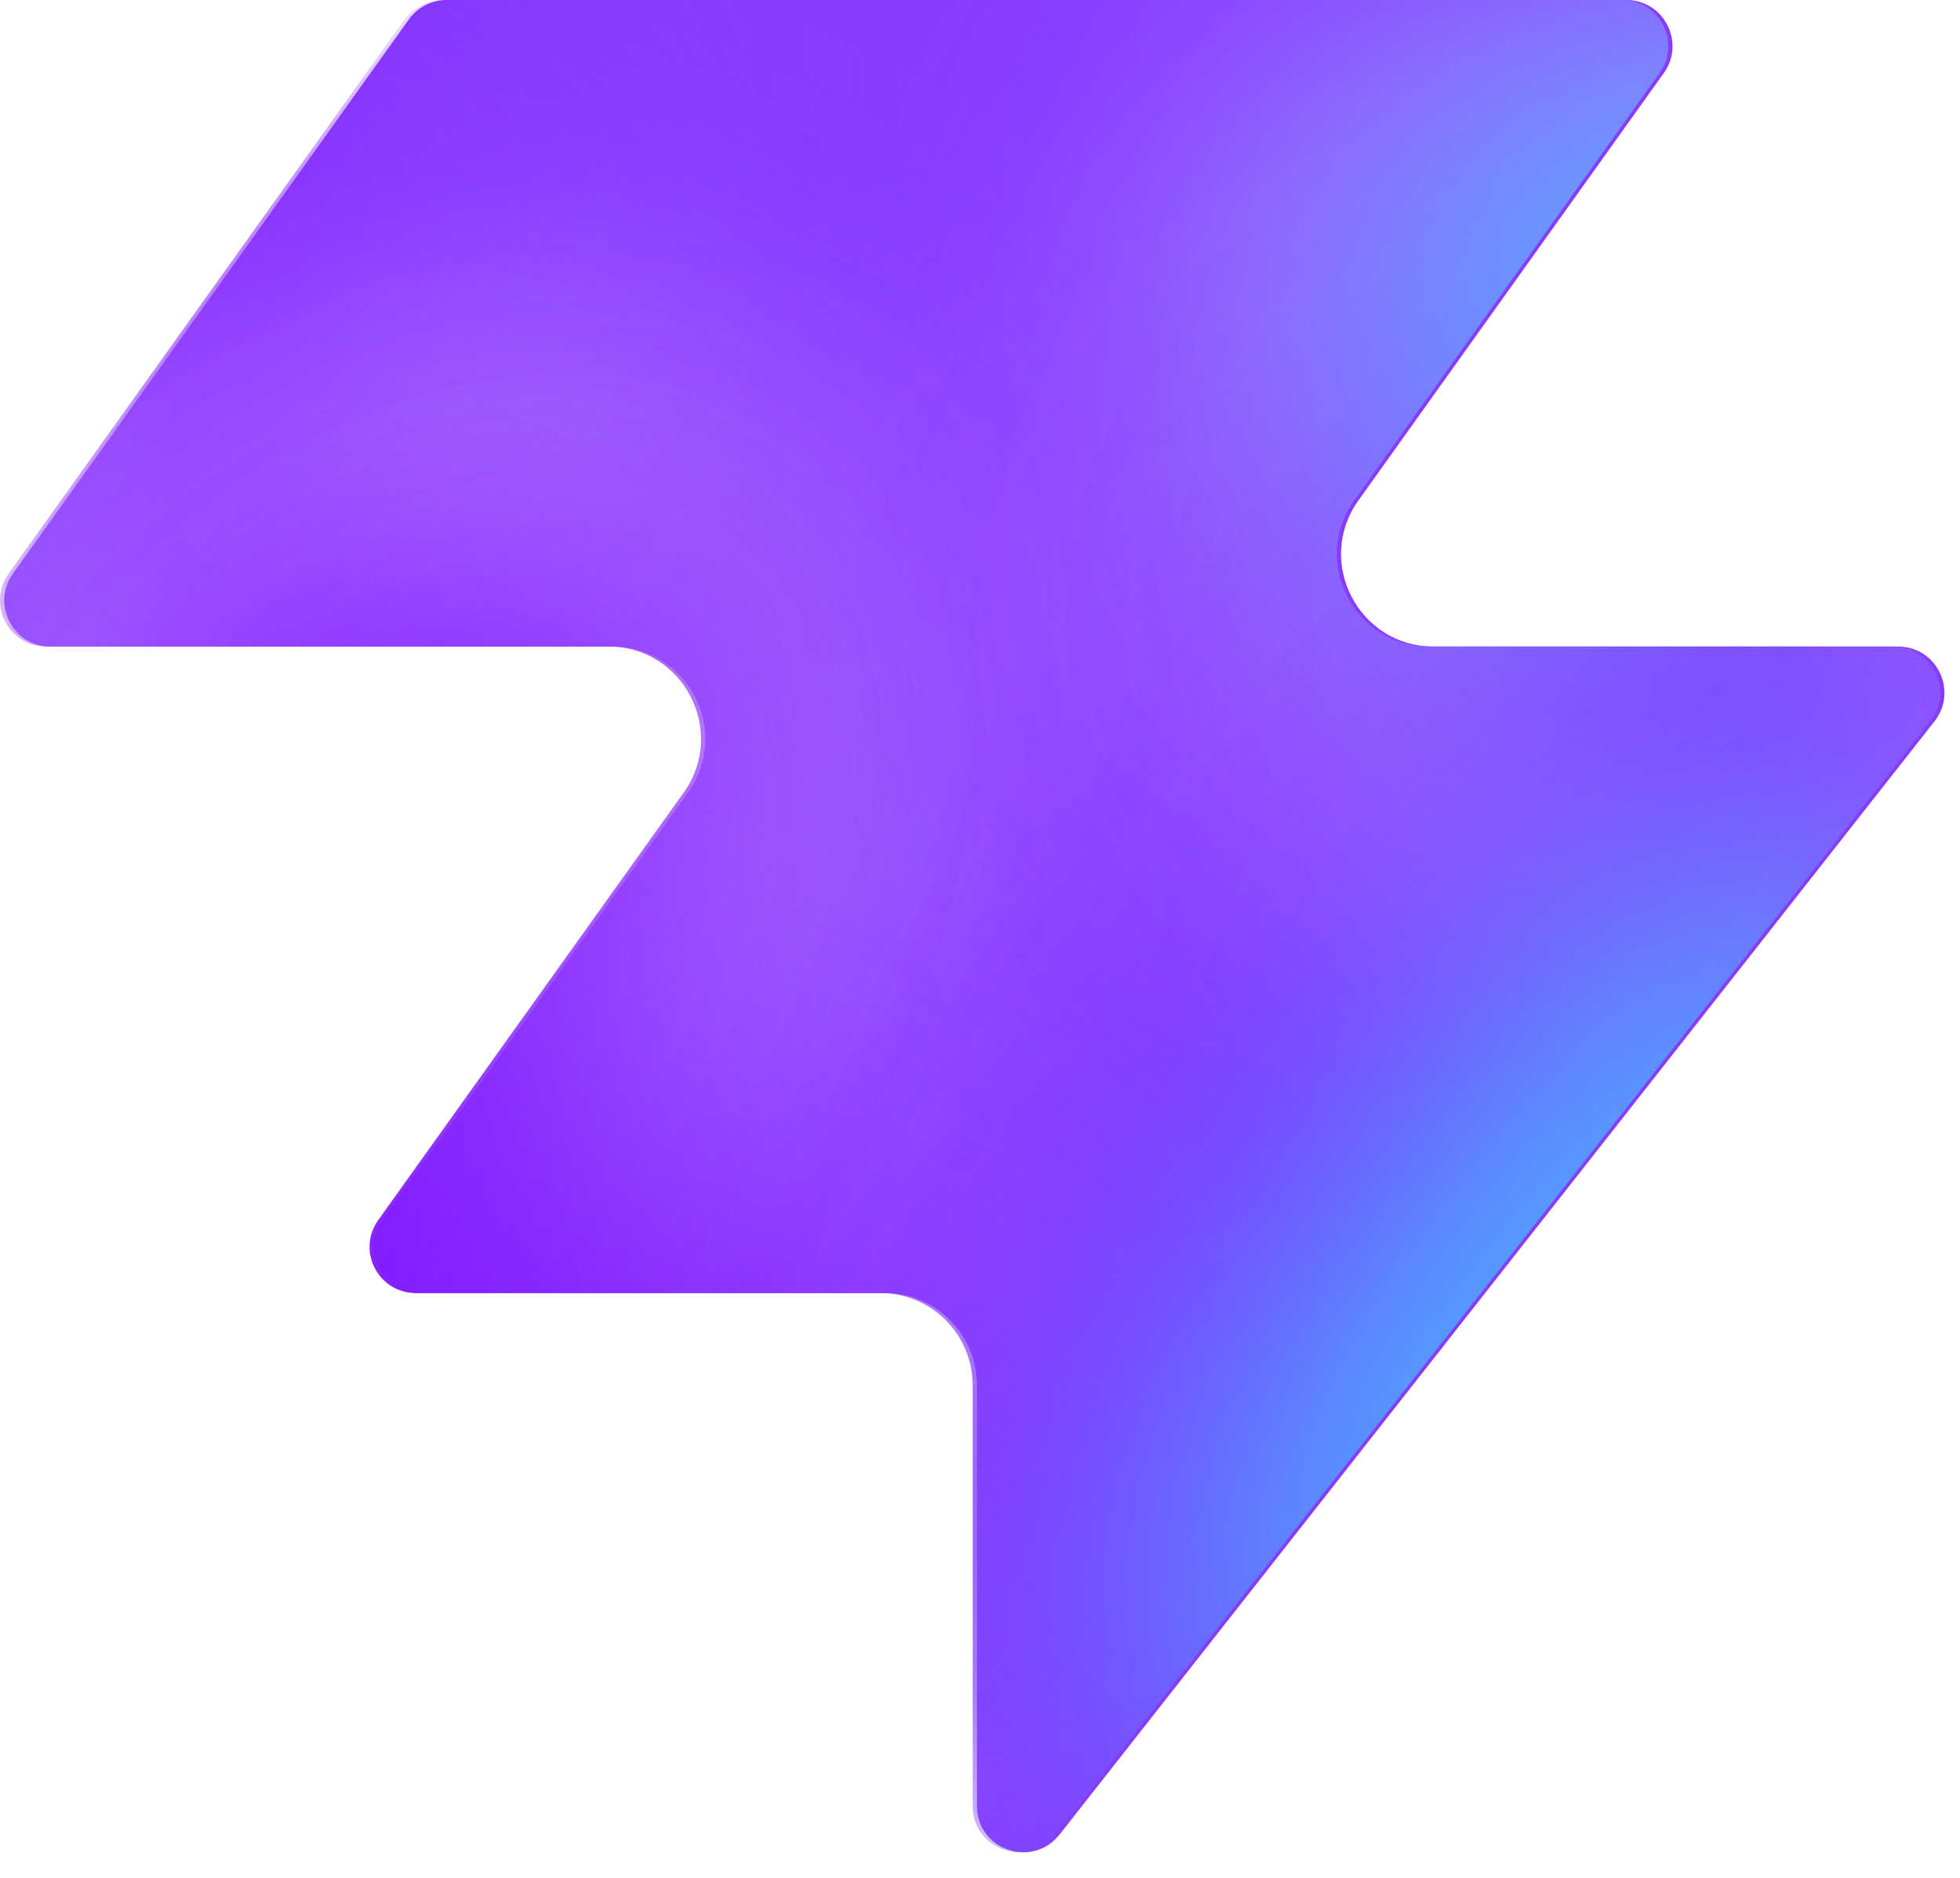
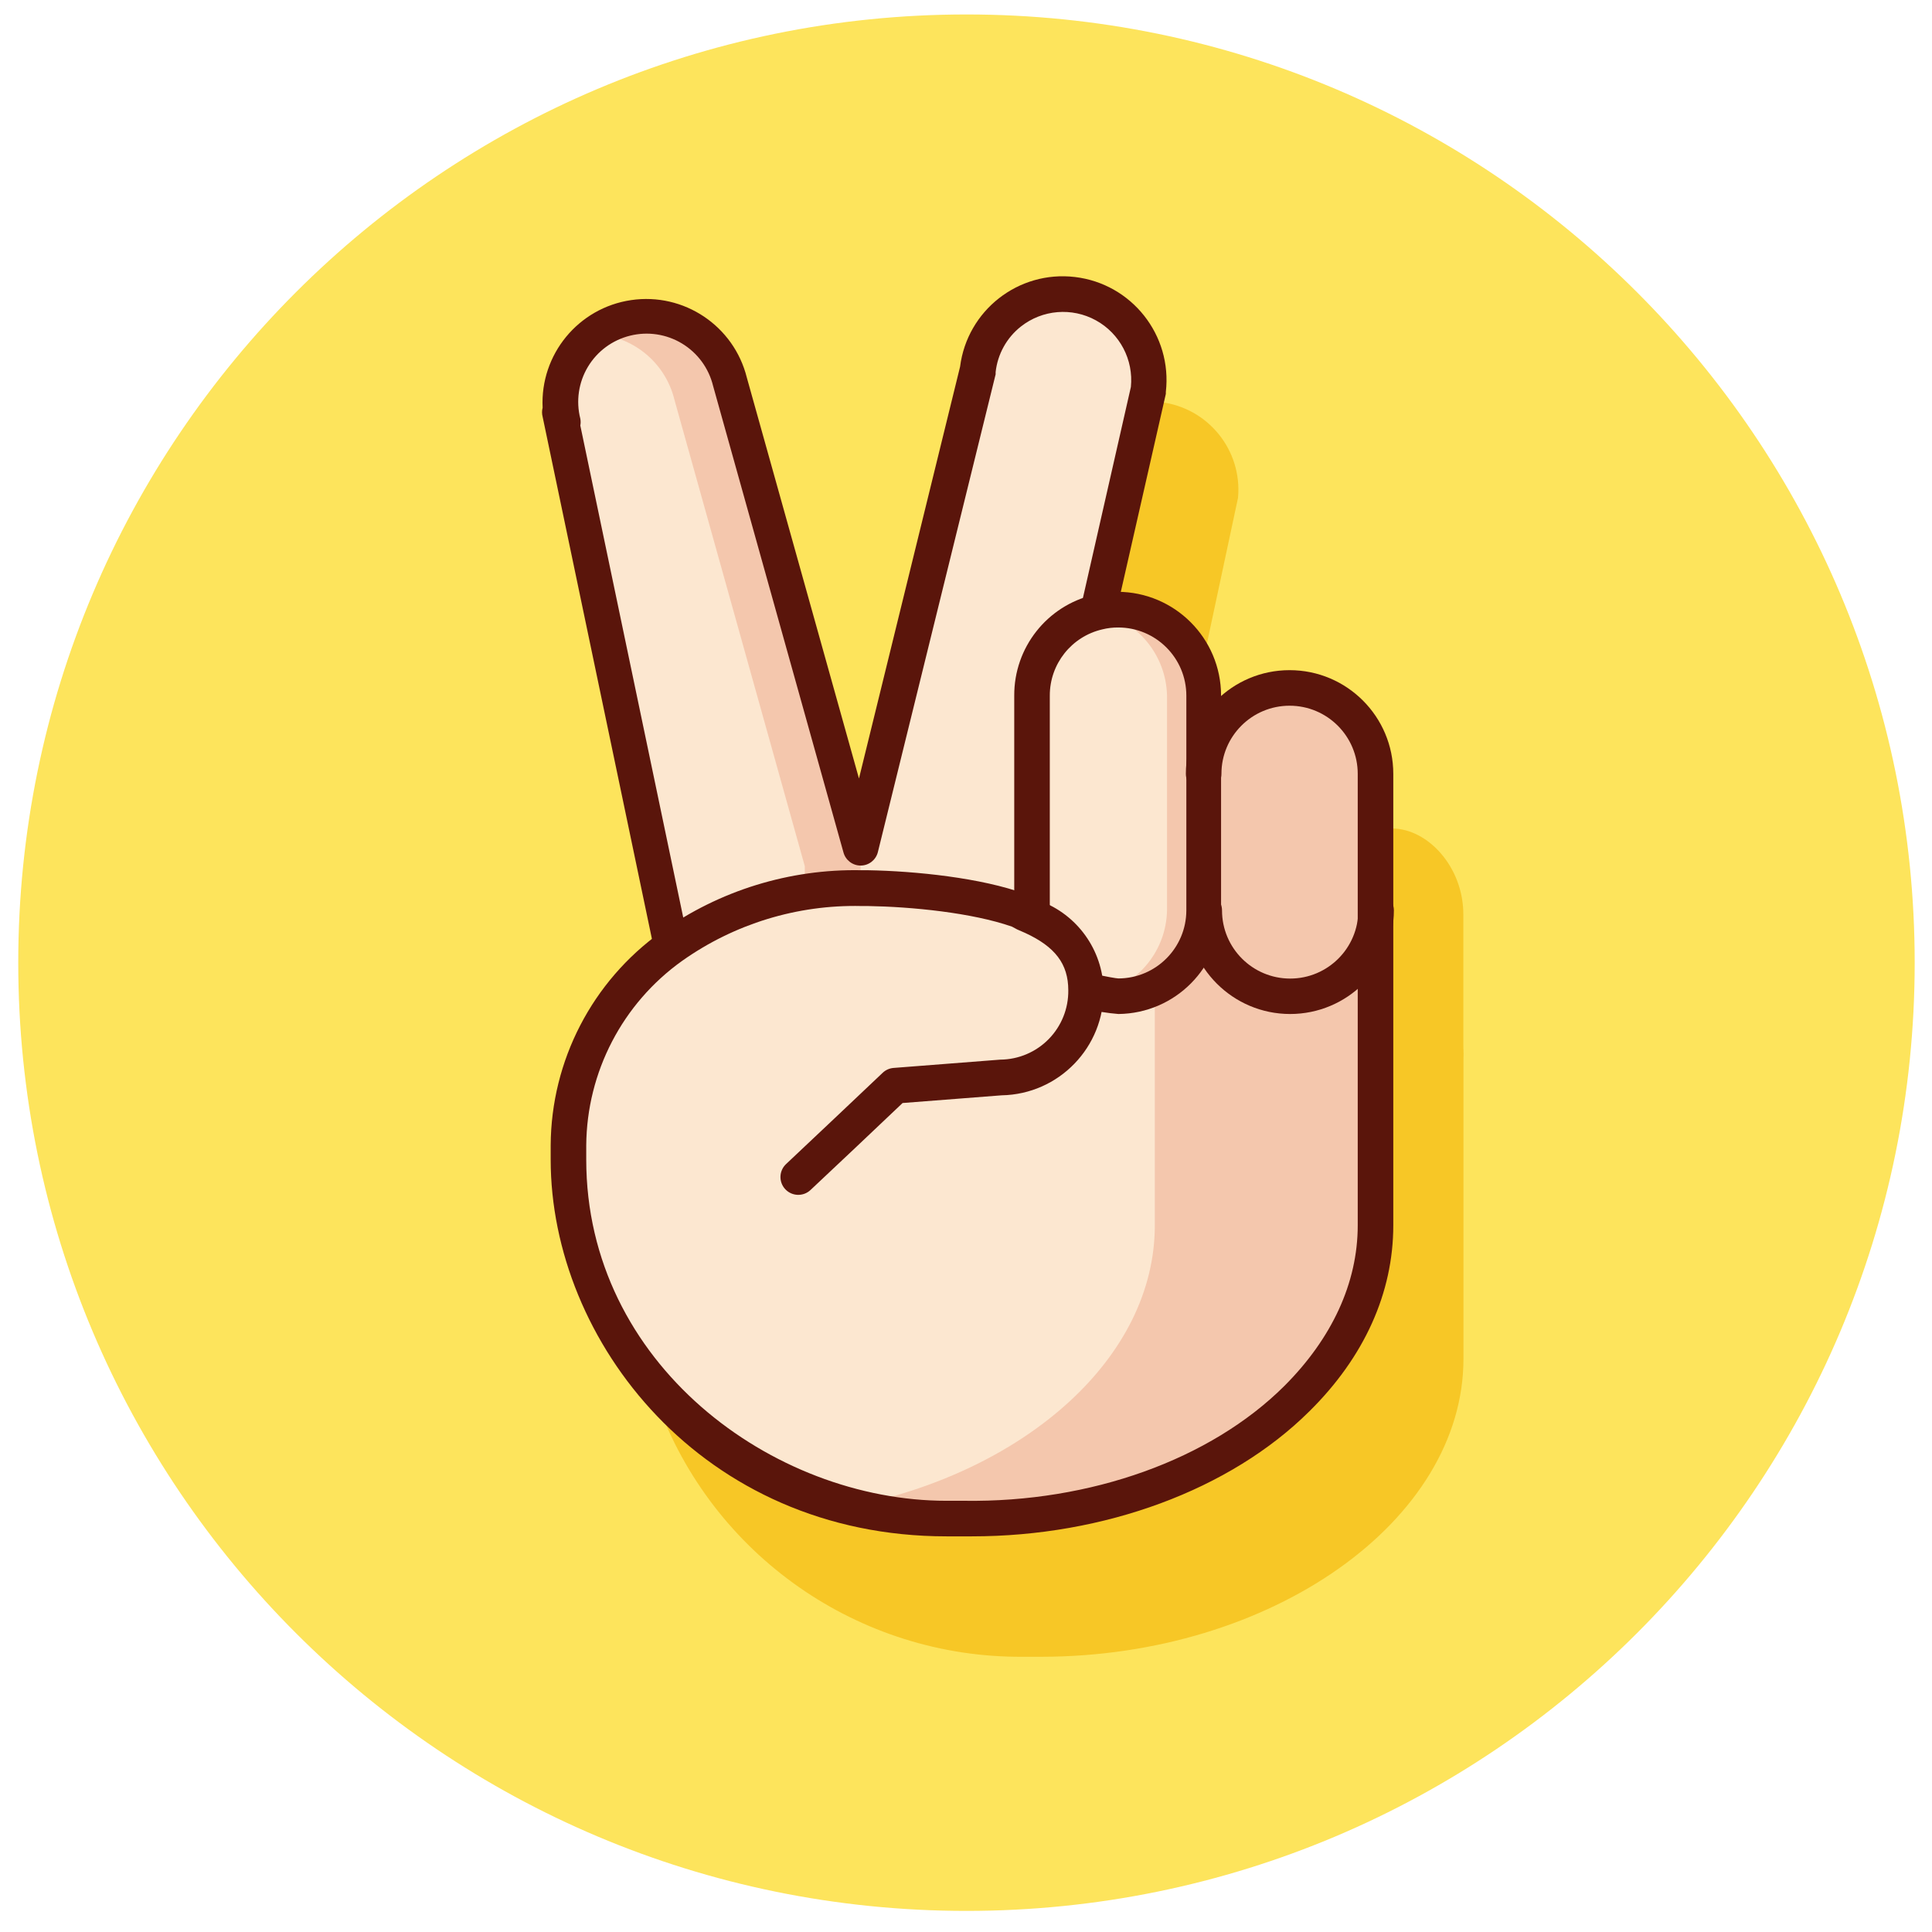
- <svg xmlns="http://www.w3.org/2000/svg" width="48" height="46" fill="none" viewBox="0 0 48 46">
-   <path fill="#863bff" d="M25.946 44.938c-.664.845-2.021.375-2.021-.698V33.937a2.26 2.26 0 0 0-2.262-2.262H10.287c-.92 0-1.456-1.04-.92-1.788l7.48-10.471c1.07-1.497 0-3.578-1.842-3.578H1.237c-.92 0-1.456-1.04-.92-1.788L10.013.474c.214-.297.556-.474.92-.474h28.894c.92 0 1.456 1.04.92 1.788l-7.48 10.471c-1.07 1.498 0 3.579 1.842 3.579h11.377c.943 0 1.473 1.088.89 1.83L25.947 44.94z" style="fill:#863bff;fill:color(display-p3 .525 .23 1);fill-opacity:1" />
-   <mask id="a" width="48" height="46" x="0" y="0" maskUnits="userSpaceOnUse" style="mask-type:alpha">
-     <path fill="#000" d="M25.842 44.938c-.664.844-2.021.375-2.021-.698V33.937a2.26 2.26 0 0 0-2.262-2.262H10.183c-.92 0-1.456-1.04-.92-1.788l7.48-10.471c1.07-1.498 0-3.579-1.842-3.579H1.133c-.92 0-1.456-1.04-.92-1.787L9.91.473c.214-.297.556-.474.92-.474h28.894c.92 0 1.456 1.04.92 1.788l-7.48 10.471c-1.07 1.498 0 3.578 1.842 3.578h11.377c.943 0 1.473 1.088.89 1.832L25.843 44.94z" style="fill:#000;fill-opacity:1" />
-   </mask>
-   <g mask="url(#a)">
-     <g filter="url(#b)">
-       <ellipse cx="5.508" cy="14.704" fill="#ede6ff" rx="5.508" ry="14.704" style="fill:#ede6ff;fill:color(display-p3 .927 .903 1);fill-opacity:1" transform="matrix(.00324 1 1 -.00324 -4.47 31.516)" />
-     </g>
-     <g filter="url(#c)">
-       <ellipse cx="10.399" cy="29.851" fill="#ede6ff" rx="10.399" ry="29.851" style="fill:#ede6ff;fill:color(display-p3 .927 .903 1);fill-opacity:1" transform="matrix(.00324 1 1 -.00324 -39.328 7.883)" />
-     </g>
-     <g filter="url(#d)">
-       <ellipse cx="5.508" cy="30.487" fill="#7e14ff" rx="5.508" ry="30.487" style="fill:#7e14ff;fill:color(display-p3 .492 .077 1);fill-opacity:1" transform="rotate(89.814 -25.913 -14.639)scale(1 -1)" />
-     </g>
-     <g filter="url(#e)">
-       <ellipse cx="5.508" cy="30.599" fill="#7e14ff" rx="5.508" ry="30.599" style="fill:#7e14ff;fill:color(display-p3 .492 .077 1);fill-opacity:1" transform="rotate(89.814 -32.644 -3.334)scale(1 -1)" />
-     </g>
-     <g filter="url(#f)">
-       <ellipse cx="5.508" cy="30.599" fill="#7e14ff" rx="5.508" ry="30.599" style="fill:#7e14ff;fill:color(display-p3 .492 .077 1);fill-opacity:1" transform="matrix(.00324 1 1 -.00324 -34.34 30.47)" />
-     </g>
-     <g filter="url(#g)">
-       <ellipse cx="14.072" cy="22.078" fill="#ede6ff" rx="14.072" ry="22.078" style="fill:#ede6ff;fill:color(display-p3 .927 .903 1);fill-opacity:1" transform="rotate(93.35 24.506 48.493)scale(-1 1)" />
-     </g>
-     <g filter="url(#h)">
-       <ellipse cx="3.47" cy="21.501" fill="#7e14ff" rx="3.47" ry="21.501" style="fill:#7e14ff;fill:color(display-p3 .492 .077 1);fill-opacity:1" transform="rotate(89.009 28.708 47.59)scale(-1 1)" />
-     </g>
-     <g filter="url(#i)">
-       <ellipse cx="3.47" cy="21.501" fill="#7e14ff" rx="3.47" ry="21.501" style="fill:#7e14ff;fill:color(display-p3 .492 .077 1);fill-opacity:1" transform="rotate(89.009 28.708 47.59)scale(-1 1)" />
-     </g>
-     <g filter="url(#j)">
-       <ellipse cx=".387" cy="8.972" fill="#7e14ff" rx="4.407" ry="29.108" style="fill:#7e14ff;fill:color(display-p3 .492 .077 1);fill-opacity:1" transform="rotate(39.51 .387 8.972)" />
-     </g>
-     <g filter="url(#k)">
-       <ellipse cx="47.523" cy="-6.092" fill="#7e14ff" rx="4.407" ry="29.108" style="fill:#7e14ff;fill:color(display-p3 .492 .077 1);fill-opacity:1" transform="rotate(37.892 47.523 -6.092)" />
-     </g>
-     <g filter="url(#l)">
-       <ellipse cx="41.412" cy="6.333" fill="#47bfff" rx="5.971" ry="9.665" style="fill:#47bfff;fill:color(display-p3 .28 .748 1);fill-opacity:1" transform="rotate(37.892 41.412 6.333)" />
-     </g>
-     <g filter="url(#m)">
-       <ellipse cx="-1.879" cy="38.332" fill="#7e14ff" rx="4.407" ry="29.108" style="fill:#7e14ff;fill:color(display-p3 .492 .077 1);fill-opacity:1" transform="rotate(37.892 -1.88 38.332)" />
-     </g>
-     <g filter="url(#n)">
-       <ellipse cx="-1.879" cy="38.332" fill="#7e14ff" rx="4.407" ry="29.108" style="fill:#7e14ff;fill:color(display-p3 .492 .077 1);fill-opacity:1" transform="rotate(37.892 -1.88 38.332)" />
-     </g>
-     <g filter="url(#o)">
-       <ellipse cx="35.651" cy="29.907" fill="#7e14ff" rx="4.407" ry="29.108" style="fill:#7e14ff;fill:color(display-p3 .492 .077 1);fill-opacity:1" transform="rotate(37.892 35.651 29.907)" />
-     </g>
-     <g filter="url(#p)">
-       <ellipse cx="38.418" cy="32.4" fill="#47bfff" rx="5.971" ry="15.297" style="fill:#47bfff;fill:color(display-p3 .28 .748 1);fill-opacity:1" transform="rotate(37.892 38.418 32.4)" />
-     </g>
+ <svg xmlns="http://www.w3.org/2000/svg" width="800px" height="800px" viewBox="0 0 163 163" fill="#000000">
+   <g id="SVGRepo_bgCarrier" stroke-width="0" />
+   <g id="SVGRepo_tracerCarrier" stroke-linecap="round" stroke-linejoin="round" />
+   <g id="SVGRepo_iconCarrier">
+     <circle cx="81.54" cy="81.22" r="80" fill="#fde45c" />
+     <path d="M117.46,95.29v8.09c0,13.66-17.16,24.4-36.67,24.4H79.26c-9.81,0-18.1-3.61-23.85-9.54a32.6,32.6,0,0,0,30.86,21.54h1.53c19.51,0,35.67-11.48,35.67-25.14V88.07C123.46,92,120.46,95.1,117.46,95.29Z" fill="#f7c726" />
+     <path d="M117.46,69.9v6.9c0,4-5,7.24-9,7.24v4.61a7.5,7.5,0,0,0,15,0V77.15C123.46,73.14,120.46,69.91,117.46,69.9Z" fill="#f7c726" />
+     <path d="M84.27,84l-0.44-.23A23.75,23.75,0,0,0,80,82.12l0,0.66h0.57c1.32,0,2.77.71,4.24,0.84C84.62,83.55,84.44,84.07,84.27,84Z" fill="#f7c726" />
+     <path d="M97.89,33.92a7.19,7.19,0,0,0-4.39.89,7.22,7.22,0,0,1,1.27,5L90.26,58.53a7.46,7.46,0,0,0-5.8,7V84.24a36.57,36.57,0,0,1,8.6,1.68l1.07,0.23c0.22,0.09-.68.2,1.32,0.3V67.74c0-3.42,1.85-6.29,5-7l4-18.74A7.45,7.45,0,0,0,97.89,33.92Z" fill="#f7c726" />
+     <path d="M116.1,64.15V75.66a7.25,7.25,0,0,1-14.5,0V64.15A7.25,7.25,0,0,1,116.1,64.15Z" fill="#fce7d0" />
+     <path d="M92.66,51.65a6.89,6.89,0,0,1,1.7-.21,7.25,7.25,0,0,1,7.24,7.25V76.81a7.24,7.24,0,0,1-7.24,7.24,26.83,26.83,0,0,1-2.74-.47c-0.06-3.6-2.42-5.21-4.51-6.18V58.69A7.24,7.24,0,0,1,92.66,51.65Z" fill="#fce7d0" />
+     <path d="M87.1,58.69V77.41l-0.69-.3L86,76.88c-3.43-1.3-8.69-1.87-12.74-1.94H72.66L72.6,71.55l9.92-40.34A7.25,7.25,0,0,1,96.92,32.9L92.66,51.65A7.24,7.24,0,0,0,87.1,58.69Z" fill="#fce7d0" />
+     <path d="M72.6,71.55l0.06,3.39a26.6,26.6,0,0,0-16,4.91l-9.42-45,0.28,0.87a7.25,7.25,0,0,1,14.07-3.5Z" fill="#fce7d0" />
+     <path d="M94.36,84.05a7.24,7.24,0,0,0,7.24-7.24,7.25,7.25,0,0,0,14.5,0v26.57c0,13.66-15.55,25-34.73,24.74h-1.5c-18.74,0-31.9-15-31.9-30.29V96.63a20.89,20.89,0,0,1,8.71-16.78,26.6,26.6,0,0,1,16-4.91h0.57c4.05,0.07,9.31.64,12.74,1.94l0.44,0.23,0.69,0.3c2.09,1,4.45,2.57,4.51,6.18A26.83,26.83,0,0,0,94.36,84.05Z" fill="#fce7d0" />
+     <path d="M109,84.05a7,7,0,0,1-6.9-7.24c0,3.23-2.67,6-4.67,6.89v19.68c0,11.17-10.85,20.62-25.14,23.61a29.93,29.93,0,0,0,7.54.79h1.5c19.18,0,35.1-10.74,35.1-24.4V76.81A7.4,7.4,0,0,1,109,84.05Z" fill="#f4c7ad" />
+     <path d="M116.1,65.29V76.81a7.25,7.25,0,0,1-14.5,0V65.29A7.25,7.25,0,0,1,116.1,65.29Z" fill="#f4c7ad" />
+     <path d="M108.84,85.55a8.75,8.75,0,0,1-8.74-8.74,1.5,1.5,0,0,1,3,0,5.75,5.75,0,0,0,11.5,0,1.5,1.5,0,0,1,3,0A8.76,8.76,0,0,1,108.84,85.55Z" fill="#5a150b" />
+     <path d="M94.29,51.44a6.61,6.61,0,0,0-1.66.21h0.14a7.41,7.41,0,0,1,5.69,7V76.81a7.37,7.37,0,0,1-5.56,7,11.12,11.12,0,0,0,1.46.24,7.12,7.12,0,0,0,7.1-7.24V58.69A7.19,7.19,0,0,0,94.29,51.44Z" fill="#f4c7ad" />
+     <path d="M56.9,33.72l11,39.36,0,2.21a31,31,0,0,1,4.71-.35L72.6,71.55l-11-39.36a7.25,7.25,0,0,0-11.5-4A7.26,7.26,0,0,1,56.9,33.72Z" fill="#f4c7ad" />
+     <path d="M55.2,80.16l-9.42-45a1.49,1.49,0,0,1,0-.76,8.75,8.75,0,0,1,17.23-2.54l9.46,33.82L81,30.94a8.73,8.73,0,0,1,9.69-7.57,8.76,8.76,0,0,1,7.67,9.7,1.61,1.61,0,0,1,0,.16l-4.32,19-2.93-.66,4.3-18.92a5.75,5.75,0,0,0-9.28-5.1A5.69,5.69,0,0,0,84,31.39a1.52,1.52,0,0,1,0,.19L74.06,71.91a1.5,1.5,0,0,1-2.9,0l-11-39.36a5.77,5.77,0,0,0-7-4.23,5.75,5.75,0,0,0-4.2,7,1.49,1.49,0,0,1,0,.58l9.13,43.64Z" fill="#5a150b" />
+     <path d="M94.36,85.55a17.5,17.5,0,0,1-2.72-.44l-0.31-.06,0.57-2.95,0.33,0.07c1.19,0.24,1.91.37,2.13,0.38a5.75,5.75,0,0,0,5.73-5.74V58.69a5.75,5.75,0,0,0-5.74-5.75A5.39,5.39,0,0,0,93,53.1a5.72,5.72,0,0,0-4.43,5.59V77.41h-3V58.69a8.7,8.7,0,0,1,6.71-8.51,8.3,8.3,0,0,1,2-.25,8.76,8.76,0,0,1,8.74,8.75V76.81A8.75,8.75,0,0,1,94.36,85.55Z" fill="#5a150b" />
+     <path d="M82,129.62H79.86c-20.63,0-33.4-16.5-33.4-31.79V96.63a22.27,22.27,0,0,1,9.32-18,28.15,28.15,0,0,1,16.88-5.21h0.57c4,0.07,9.57.64,13.27,2l0.17,0.08,0.38,0.2L87.72,76a8.22,8.22,0,0,1,5.39,7.52,8.76,8.76,0,0,1-8.6,8.89l-8.36.65q-3.87,3.68-7.77,7.34a1.5,1.5,0,0,1-2.06-2.19q4.08-3.84,8.15-7.7a1.5,1.5,0,0,1,.92-0.41l9-.7a5.78,5.78,0,0,0,5.74-5.85c0-2.23-1.12-3.68-3.64-4.84l-0.64-.28-0.12-.06-0.35-.19C82,77,76.9,76.5,73.21,76.44H72.66a25.19,25.19,0,0,0-15.1,4.62,19.3,19.3,0,0,0-8.1,15.58v1.19c0,17.22,15.72,28.79,30.4,28.79h1.5c10.64,0.15,20.75-3.47,27-9.69,4-4,6.19-8.68,6.19-13.55V65.29a5.75,5.75,0,0,0-11.5,0,1.5,1.5,0,0,1-3,0,8.75,8.75,0,0,1,17.5,0v38.09c0,5.69-2.45,11.12-7.08,15.69C103.79,125.7,93.17,129.62,82,129.62Z" fill="#5a150b" />
  </g>
-   <defs>
-     <filter id="b" width="60.045" height="41.654" x="-19.77" y="16.149" color-interpolation-filters="sRGB" filterUnits="userSpaceOnUse">
-       <feFlood flood-opacity="0" result="BackgroundImageFix" />
-       <feBlend in="SourceGraphic" in2="BackgroundImageFix" result="shape" />
-       <feGaussianBlur result="effect1_foregroundBlur_2002_17158" stdDeviation="7.659" />
-     </filter>
-     <filter id="c" width="90.34" height="51.437" x="-54.613" y="-7.533" color-interpolation-filters="sRGB" filterUnits="userSpaceOnUse">
-       <feFlood flood-opacity="0" result="BackgroundImageFix" />
-       <feBlend in="SourceGraphic" in2="BackgroundImageFix" result="shape" />
-       <feGaussianBlur result="effect1_foregroundBlur_2002_17158" stdDeviation="7.659" />
-     </filter>
-     <filter id="d" width="79.355" height="29.4" x="-49.64" y="2.03" color-interpolation-filters="sRGB" filterUnits="userSpaceOnUse">
-       <feFlood flood-opacity="0" result="BackgroundImageFix" />
-       <feBlend in="SourceGraphic" in2="BackgroundImageFix" result="shape" />
-       <feGaussianBlur result="effect1_foregroundBlur_2002_17158" stdDeviation="4.596" />
-     </filter>
-     <filter id="e" width="79.579" height="29.4" x="-45.045" y="20.029" color-interpolation-filters="sRGB" filterUnits="userSpaceOnUse">
-       <feFlood flood-opacity="0" result="BackgroundImageFix" />
-       <feBlend in="SourceGraphic" in2="BackgroundImageFix" result="shape" />
-       <feGaussianBlur result="effect1_foregroundBlur_2002_17158" stdDeviation="4.596" />
-     </filter>
-     <filter id="f" width="79.579" height="29.4" x="-43.513" y="21.178" color-interpolation-filters="sRGB" filterUnits="userSpaceOnUse">
-       <feFlood flood-opacity="0" result="BackgroundImageFix" />
-       <feBlend in="SourceGraphic" in2="BackgroundImageFix" result="shape" />
-       <feGaussianBlur result="effect1_foregroundBlur_2002_17158" stdDeviation="4.596" />
-     </filter>
-     <filter id="g" width="74.749" height="58.852" x="15.756" y="-17.901" color-interpolation-filters="sRGB" filterUnits="userSpaceOnUse">
-       <feFlood flood-opacity="0" result="BackgroundImageFix" />
-       <feBlend in="SourceGraphic" in2="BackgroundImageFix" result="shape" />
-       <feGaussianBlur result="effect1_foregroundBlur_2002_17158" stdDeviation="7.659" />
-     </filter>
-     <filter id="h" width="61.377" height="25.362" x="23.548" y="2.284" color-interpolation-filters="sRGB" filterUnits="userSpaceOnUse">
-       <feFlood flood-opacity="0" result="BackgroundImageFix" />
-       <feBlend in="SourceGraphic" in2="BackgroundImageFix" result="shape" />
-       <feGaussianBlur result="effect1_foregroundBlur_2002_17158" stdDeviation="4.596" />
-     </filter>
-     <filter id="i" width="61.377" height="25.362" x="23.548" y="2.284" color-interpolation-filters="sRGB" filterUnits="userSpaceOnUse">
-       <feFlood flood-opacity="0" result="BackgroundImageFix" />
-       <feBlend in="SourceGraphic" in2="BackgroundImageFix" result="shape" />
-       <feGaussianBlur result="effect1_foregroundBlur_2002_17158" stdDeviation="4.596" />
-     </filter>
-     <filter id="j" width="56.045" height="63.649" x="-27.636" y="-22.853" color-interpolation-filters="sRGB" filterUnits="userSpaceOnUse">
-       <feFlood flood-opacity="0" result="BackgroundImageFix" />
-       <feBlend in="SourceGraphic" in2="BackgroundImageFix" result="shape" />
-       <feGaussianBlur result="effect1_foregroundBlur_2002_17158" stdDeviation="4.596" />
-     </filter>
-     <filter id="k" width="54.814" height="64.646" x="20.116" y="-38.415" color-interpolation-filters="sRGB" filterUnits="userSpaceOnUse">
-       <feFlood flood-opacity="0" result="BackgroundImageFix" />
-       <feBlend in="SourceGraphic" in2="BackgroundImageFix" result="shape" />
-       <feGaussianBlur result="effect1_foregroundBlur_2002_17158" stdDeviation="4.596" />
-     </filter>
-     <filter id="l" width="33.541" height="35.313" x="24.641" y="-11.323" color-interpolation-filters="sRGB" filterUnits="userSpaceOnUse">
-       <feFlood flood-opacity="0" result="BackgroundImageFix" />
-       <feBlend in="SourceGraphic" in2="BackgroundImageFix" result="shape" />
-       <feGaussianBlur result="effect1_foregroundBlur_2002_17158" stdDeviation="4.596" />
-     </filter>
-     <filter id="m" width="54.814" height="64.646" x="-29.286" y="6.009" color-interpolation-filters="sRGB" filterUnits="userSpaceOnUse">
-       <feFlood flood-opacity="0" result="BackgroundImageFix" />
-       <feBlend in="SourceGraphic" in2="BackgroundImageFix" result="shape" />
-       <feGaussianBlur result="effect1_foregroundBlur_2002_17158" stdDeviation="4.596" />
-     </filter>
-     <filter id="n" width="54.814" height="64.646" x="-29.286" y="6.009" color-interpolation-filters="sRGB" filterUnits="userSpaceOnUse">
-       <feFlood flood-opacity="0" result="BackgroundImageFix" />
-       <feBlend in="SourceGraphic" in2="BackgroundImageFix" result="shape" />
-       <feGaussianBlur result="effect1_foregroundBlur_2002_17158" stdDeviation="4.596" />
-     </filter>
-     <filter id="o" width="54.814" height="64.646" x="8.244" y="-2.416" color-interpolation-filters="sRGB" filterUnits="userSpaceOnUse">
-       <feFlood flood-opacity="0" result="BackgroundImageFix" />
-       <feBlend in="SourceGraphic" in2="BackgroundImageFix" result="shape" />
-       <feGaussianBlur result="effect1_foregroundBlur_2002_17158" stdDeviation="4.596" />
-     </filter>
-     <filter id="p" width="39.409" height="43.623" x="18.713" y="10.588" color-interpolation-filters="sRGB" filterUnits="userSpaceOnUse">
-       <feFlood flood-opacity="0" result="BackgroundImageFix" />
-       <feBlend in="SourceGraphic" in2="BackgroundImageFix" result="shape" />
-       <feGaussianBlur result="effect1_foregroundBlur_2002_17158" stdDeviation="4.596" />
-     </filter>
-   </defs>
</svg>
